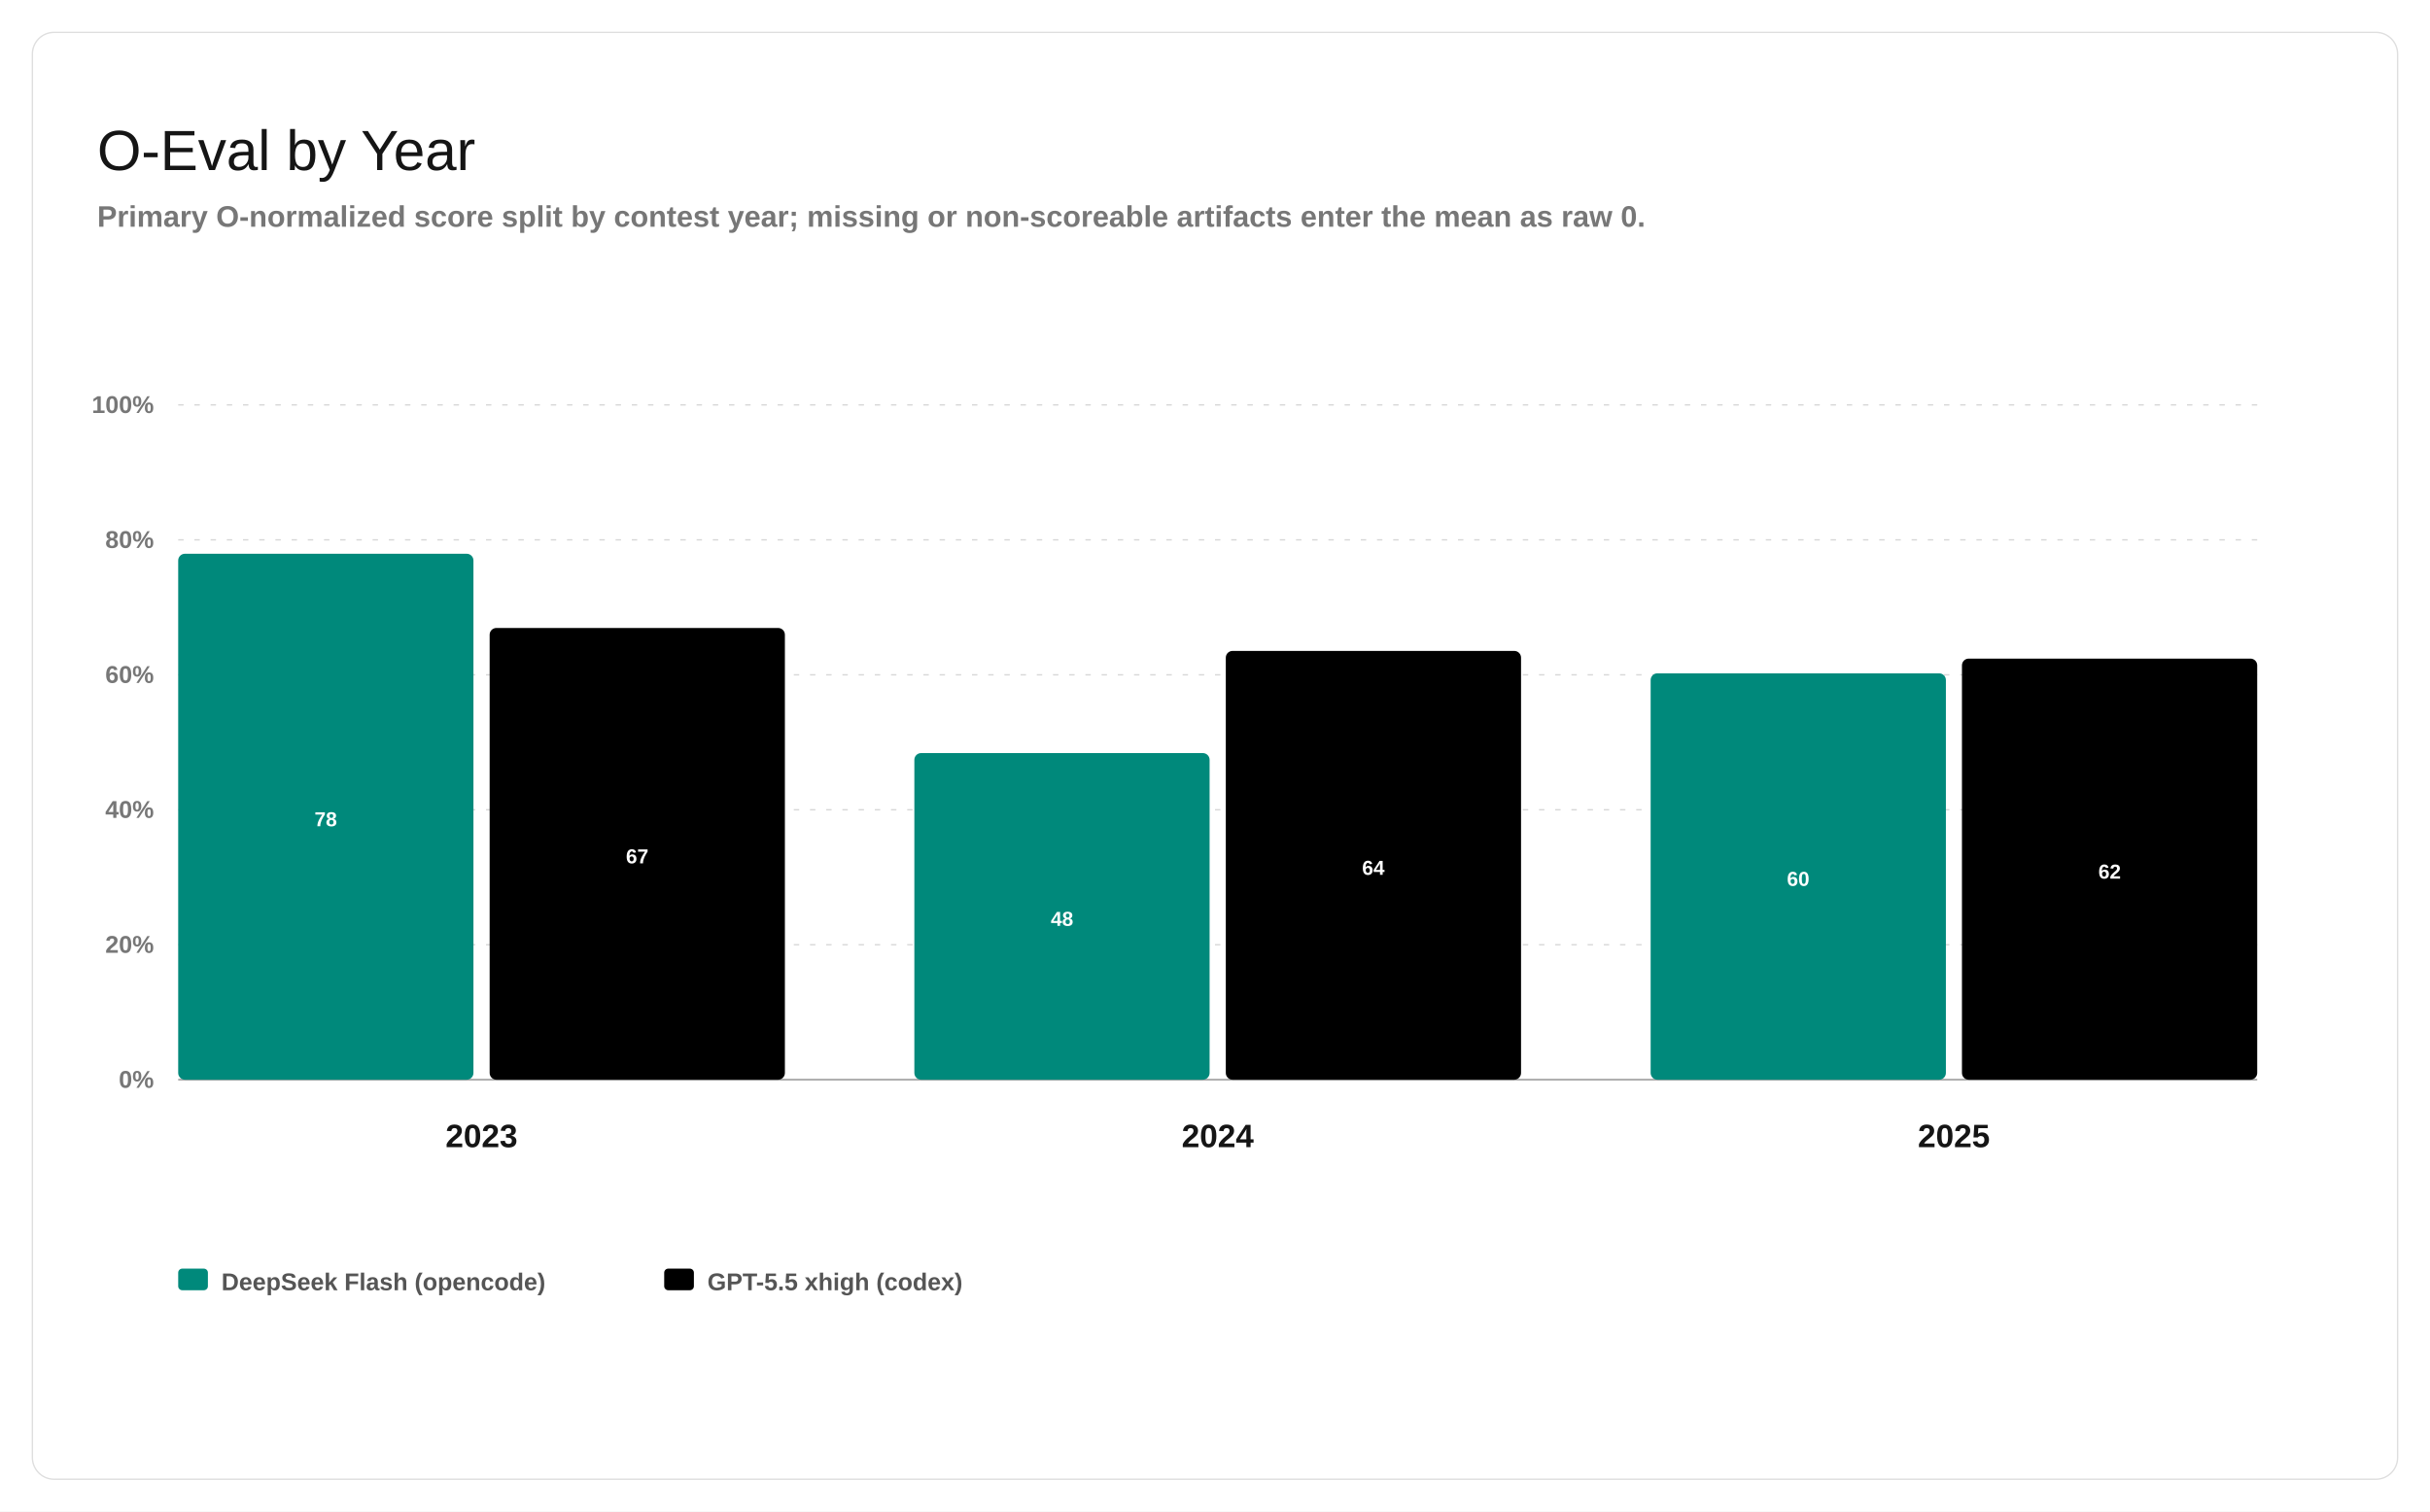
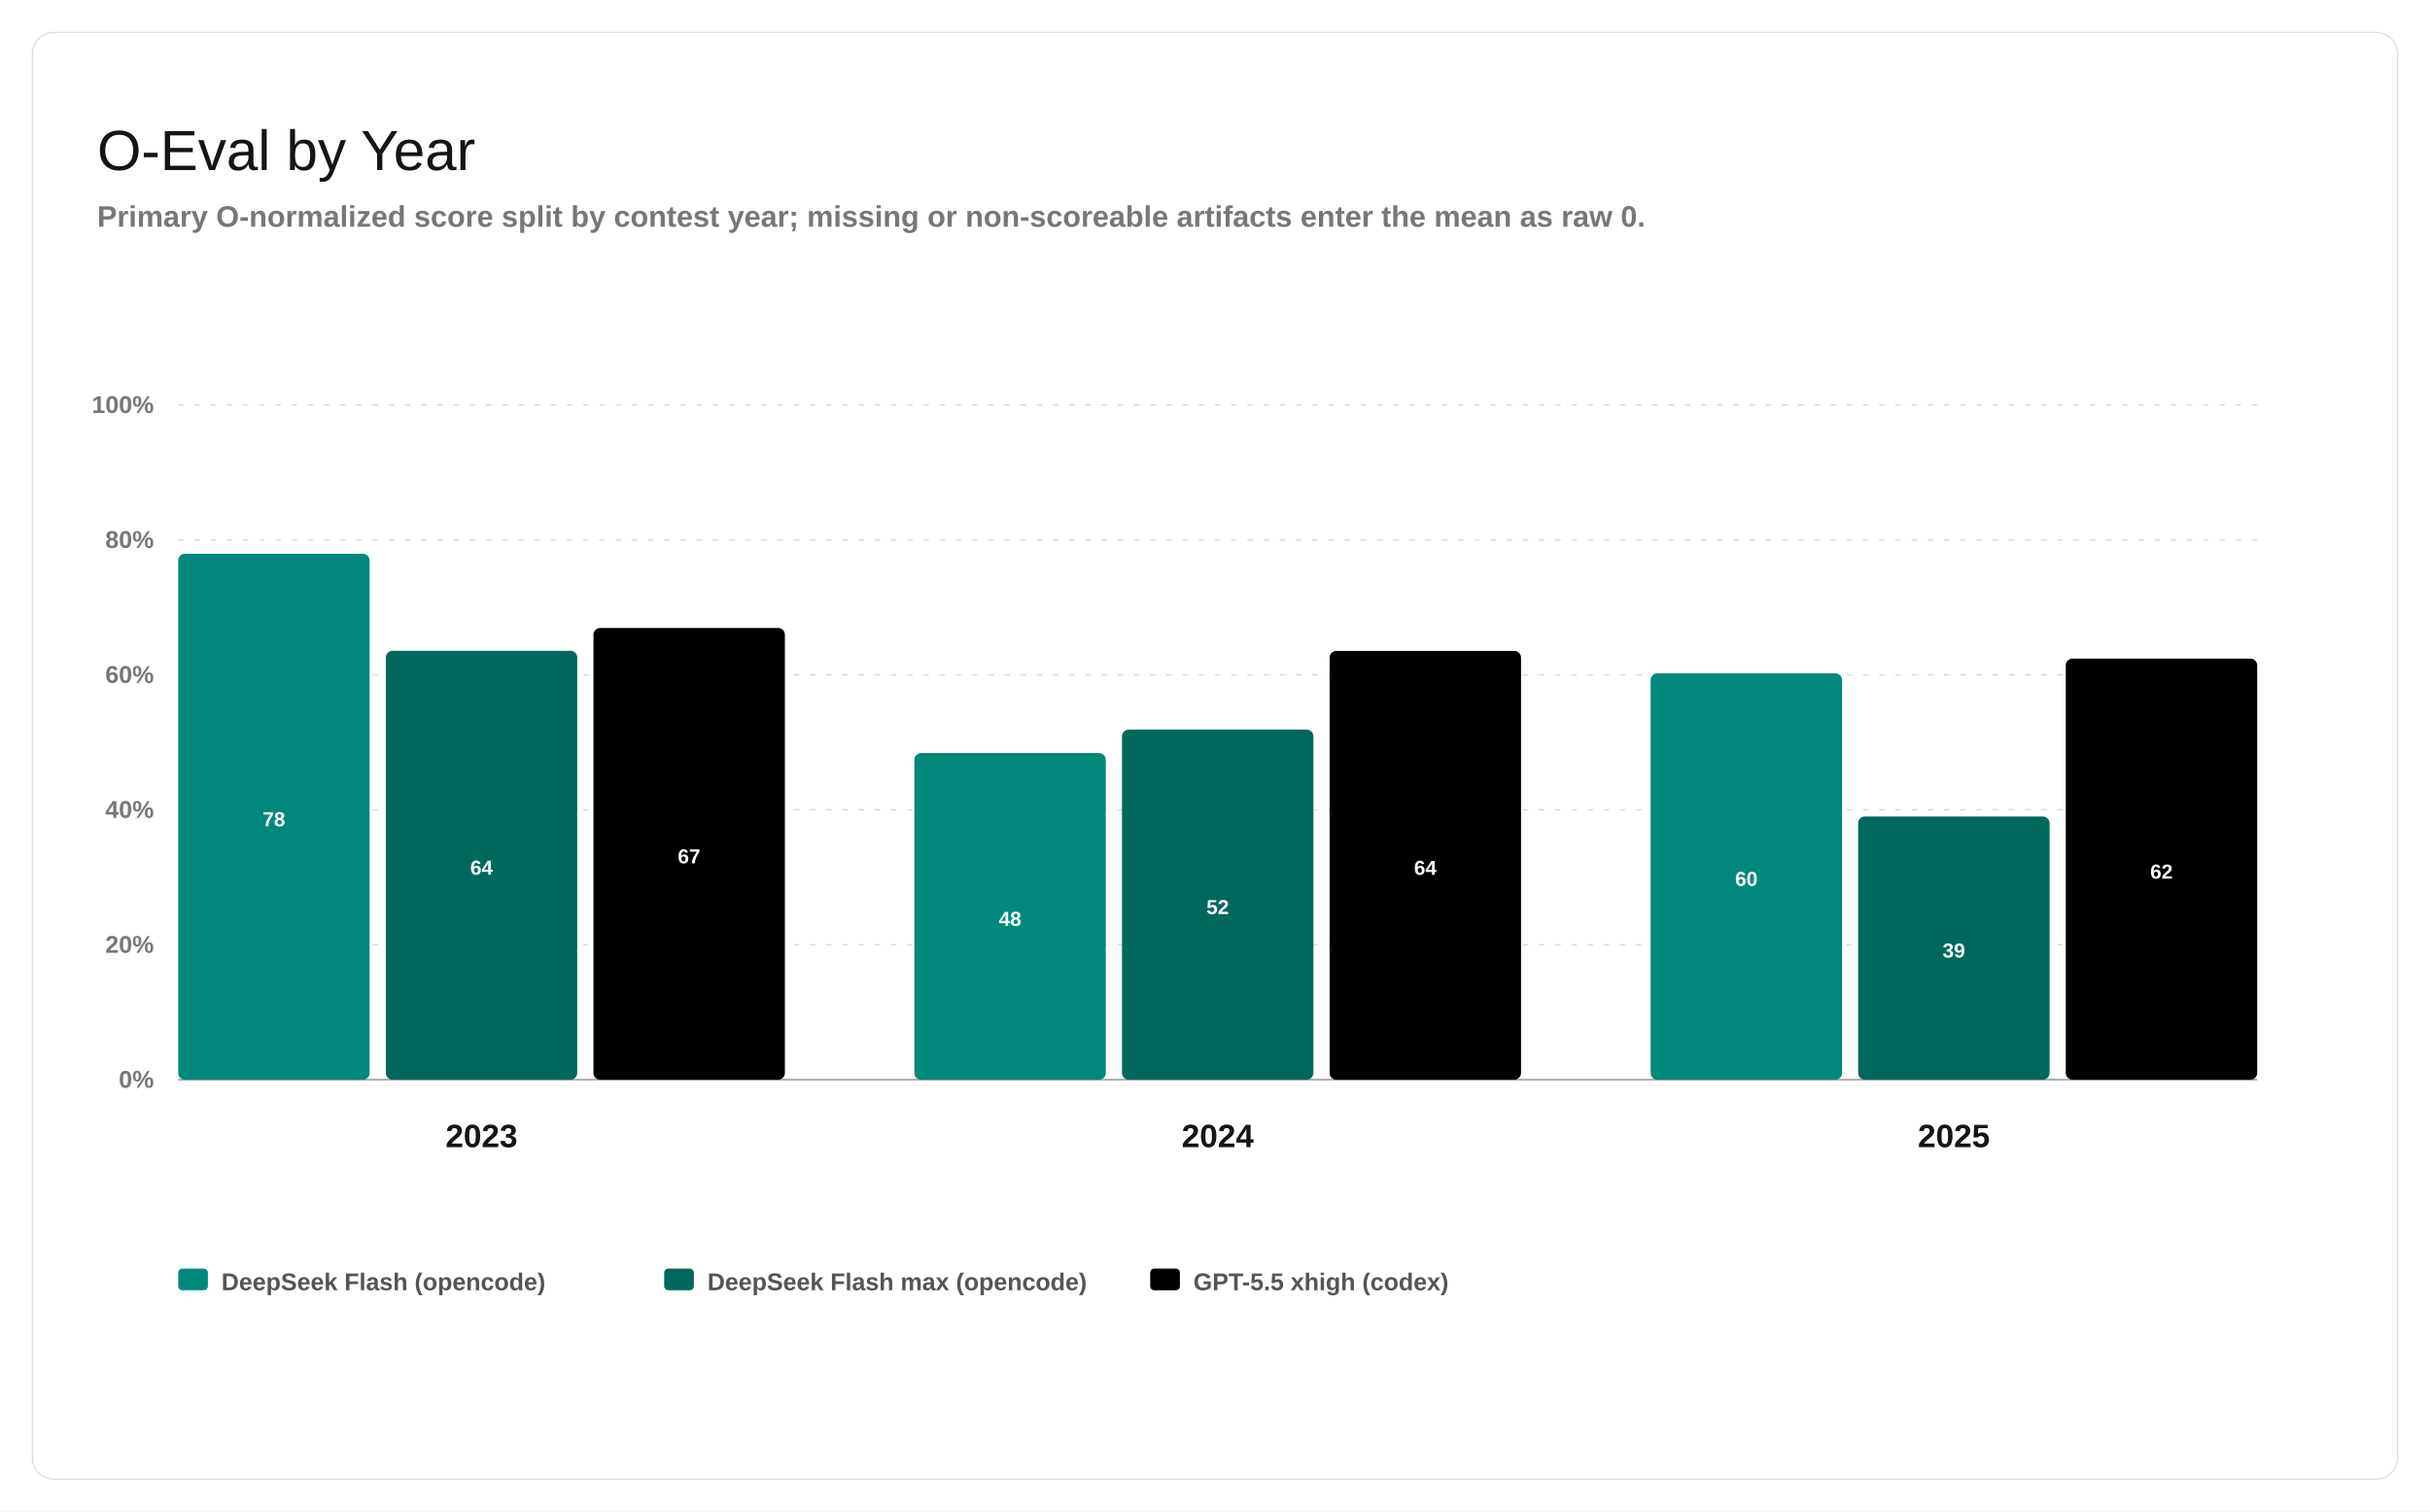
<svg xmlns="http://www.w3.org/2000/svg" width="1800" height="1120" viewBox="0 0 1800 1120" role="img">
  <style>
      .title { font-family: Georgia, Times, serif; font-size: 42px; font-weight: 500; fill: #050505; }
      .subtitle { font-family: Arial, Helvetica, sans-serif; font-size: 22px; fill: #777777; font-weight: 650; }
      .axis { font-family: Arial, Helvetica, sans-serif; font-size: 18px; fill: #777777; font-weight: 650; }
      .axis-title { font-family: Arial, Helvetica, sans-serif; font-size: 22px; fill: #111111; font-weight: 720; }
      .label { font-family: Arial, Helvetica, sans-serif; font-size: 19px; fill: #151515; font-weight: 700; }
      .small { font-family: Arial, Helvetica, sans-serif; font-size: 18px; fill: #777777; font-weight: 650; }
    </style>
  <rect width="1800" height="1120" fill="#ffffff" />
  <rect x="24.0" y="24.0" width="1752.0" height="1072.0" fill="#ffffff" rx="16.0" stroke="#dedede" />
  <text x="72.0" y="126.0" text-anchor="start" font-family="Arial, Helvetica, sans-serif" font-size="42" font-weight="500" fill="#151515">O-Eval by Year</text>
  <text x="72.0" y="168.0" text-anchor="start" font-family="Arial, Helvetica, sans-serif" font-size="22" font-weight="650" fill="#777777">Primary O-normalized score split by contest year; missing or non-scoreable artifacts enter the mean as raw 0.</text>
  <line x1="132.0" y1="800.0" x2="1672.0" y2="800.0" stroke="#aaaaaa" stroke-width="1.4" />
  <text x="114.0" y="806.0" text-anchor="end" font-family="Arial, Helvetica, sans-serif" font-size="18" font-weight="600" fill="#777777">0%</text>
  <line x1="132.0" y1="700.0" x2="1672.0" y2="700.0" stroke="#d7d7d7" stroke-width="1.0" stroke-dasharray="4 8" />
  <text x="114.0" y="706.0" text-anchor="end" font-family="Arial, Helvetica, sans-serif" font-size="18" font-weight="600" fill="#777777">20%</text>
  <line x1="132.0" y1="600.0" x2="1672.0" y2="600.0" stroke="#d7d7d7" stroke-width="1.0" stroke-dasharray="4 8" />
  <text x="114.0" y="606.0" text-anchor="end" font-family="Arial, Helvetica, sans-serif" font-size="18" font-weight="600" fill="#777777">40%</text>
  <line x1="132.0" y1="500.0" x2="1672.0" y2="500.0" stroke="#d7d7d7" stroke-width="1.0" stroke-dasharray="4 8" />
  <text x="114.0" y="506.0" text-anchor="end" font-family="Arial, Helvetica, sans-serif" font-size="18" font-weight="600" fill="#777777">60%</text>
  <line x1="132.0" y1="400.0" x2="1672.0" y2="400.0" stroke="#d7d7d7" stroke-width="1.0" stroke-dasharray="4 8" />
  <text x="114.0" y="406.0" text-anchor="end" font-family="Arial, Helvetica, sans-serif" font-size="18" font-weight="600" fill="#777777">80%</text>
  <line x1="132.0" y1="300.0" x2="1672.0" y2="300.0" stroke="#d7d7d7" stroke-width="1.0" stroke-dasharray="4 8" />
  <text x="114.0" y="306.0" text-anchor="end" font-family="Arial, Helvetica, sans-serif" font-size="18" font-weight="600" fill="#777777">100%</text>
  <text x="356.7" y="850.0" text-anchor="middle" font-family="Arial, Helvetica, sans-serif" font-size="24" font-weight="800" fill="#151515">2023</text>
-   <rect x="132.0" y="410.3" width="218.7" height="389.7" fill="#00897b" rx="5.0" />
-   <text x="241.3" y="612.2" text-anchor="middle" font-family="Arial, Helvetica, sans-serif" font-size="15" font-weight="800" fill="#ffffff">78</text>
-   <rect x="362.7" y="465.3" width="218.7" height="334.7" fill="#000000" rx="5.0" />
-   <text x="472.0" y="639.7" text-anchor="middle" font-family="Arial, Helvetica, sans-serif" font-size="15" font-weight="800" fill="#ffffff">67</text>
+   <rect x="132.0" y="410.3" width="141.8" height="389.7" fill="#00897b" rx="5.0" />
+   <text x="202.9" y="612.2" text-anchor="middle" font-family="Arial, Helvetica, sans-serif" font-size="15" font-weight="800" fill="#ffffff">78</text>
+   <rect x="285.8" y="482.2" width="141.8" height="317.8" fill="#00695c" rx="5.0" />
+   <text x="356.7" y="648.1" text-anchor="middle" font-family="Arial, Helvetica, sans-serif" font-size="15" font-weight="800" fill="#ffffff">64</text>
+   <rect x="439.6" y="465.3" width="141.8" height="334.7" fill="#000000" rx="5.0" />
+   <text x="510.4" y="639.7" text-anchor="middle" font-family="Arial, Helvetica, sans-serif" font-size="15" font-weight="800" fill="#ffffff">67</text>
  <text x="902.0" y="850.0" text-anchor="middle" font-family="Arial, Helvetica, sans-serif" font-size="24" font-weight="800" fill="#151515">2024</text>
-   <rect x="677.3" y="558.0" width="218.7" height="242.0" fill="#00897b" rx="5.0" />
-   <text x="786.7" y="686.0" text-anchor="middle" font-family="Arial, Helvetica, sans-serif" font-size="15" font-weight="800" fill="#ffffff">48</text>
-   <rect x="908.0" y="482.3" width="218.7" height="317.7" fill="#000000" rx="5.0" />
-   <text x="1017.3" y="648.2" text-anchor="middle" font-family="Arial, Helvetica, sans-serif" font-size="15" font-weight="800" fill="#ffffff">64</text>
+   <rect x="677.3" y="558.0" width="141.8" height="242.0" fill="#00897b" rx="5.0" />
+   <text x="748.2" y="686.0" text-anchor="middle" font-family="Arial, Helvetica, sans-serif" font-size="15" font-weight="800" fill="#ffffff">48</text>
+   <rect x="831.1" y="540.6" width="141.8" height="259.4" fill="#00695c" rx="5.0" />
+   <text x="902.0" y="677.3" text-anchor="middle" font-family="Arial, Helvetica, sans-serif" font-size="15" font-weight="800" fill="#ffffff">52</text>
+   <rect x="984.9" y="482.3" width="141.8" height="317.7" fill="#000000" rx="5.0" />
+   <text x="1055.8" y="648.2" text-anchor="middle" font-family="Arial, Helvetica, sans-serif" font-size="15" font-weight="800" fill="#ffffff">64</text>
  <text x="1447.3" y="850.0" text-anchor="middle" font-family="Arial, Helvetica, sans-serif" font-size="24" font-weight="800" fill="#151515">2025</text>
-   <rect x="1222.7" y="498.9" width="218.7" height="301.1" fill="#00897b" rx="5.0" />
-   <text x="1332.0" y="656.4" text-anchor="middle" font-family="Arial, Helvetica, sans-serif" font-size="15" font-weight="800" fill="#ffffff">60</text>
-   <rect x="1453.3" y="488.0" width="218.7" height="312.0" fill="#000000" rx="5.0" />
-   <text x="1562.7" y="651.0" text-anchor="middle" font-family="Arial, Helvetica, sans-serif" font-size="15" font-weight="800" fill="#ffffff">62</text>
+   <rect x="1222.7" y="498.9" width="141.8" height="301.1" fill="#00897b" rx="5.0" />
+   <text x="1293.6" y="656.4" text-anchor="middle" font-family="Arial, Helvetica, sans-serif" font-size="15" font-weight="800" fill="#ffffff">60</text>
+   <rect x="1376.4" y="605.0" width="141.8" height="195.0" fill="#00695c" rx="5.0" />
+   <text x="1447.3" y="709.5" text-anchor="middle" font-family="Arial, Helvetica, sans-serif" font-size="15" font-weight="800" fill="#ffffff">39</text>
+   <rect x="1530.2" y="488.0" width="141.8" height="312.0" fill="#000000" rx="5.0" />
+   <text x="1601.1" y="651.0" text-anchor="middle" font-family="Arial, Helvetica, sans-serif" font-size="15" font-weight="800" fill="#ffffff">62</text>
  <rect x="132.0" y="940.0" width="22.0" height="16.0" fill="#00897b" rx="3.0" />
  <text x="164.0" y="956.0" text-anchor="start" font-family="Arial, Helvetica, sans-serif" font-size="18" font-weight="600" fill="#555555">DeepSeek Flash (opencode)</text>
-   <rect x="492.0" y="940.0" width="22.0" height="16.0" fill="#000000" rx="3.0" />
-   <text x="524.0" y="956.0" text-anchor="start" font-family="Arial, Helvetica, sans-serif" font-size="18" font-weight="600" fill="#555555">GPT-5.5 xhigh (codex)</text>
+   <rect x="492.0" y="940.0" width="22.0" height="16.0" fill="#00695c" rx="3.0" />
+   <text x="524.0" y="956.0" text-anchor="start" font-family="Arial, Helvetica, sans-serif" font-size="18" font-weight="600" fill="#555555">DeepSeek Flash max (opencode)</text>
+   <rect x="852.0" y="940.0" width="22.0" height="16.0" fill="#000000" rx="3.0" />
+   <text x="884.0" y="956.0" text-anchor="start" font-family="Arial, Helvetica, sans-serif" font-size="18" font-weight="600" fill="#555555">GPT-5.5 xhigh (codex)</text>
</svg>
